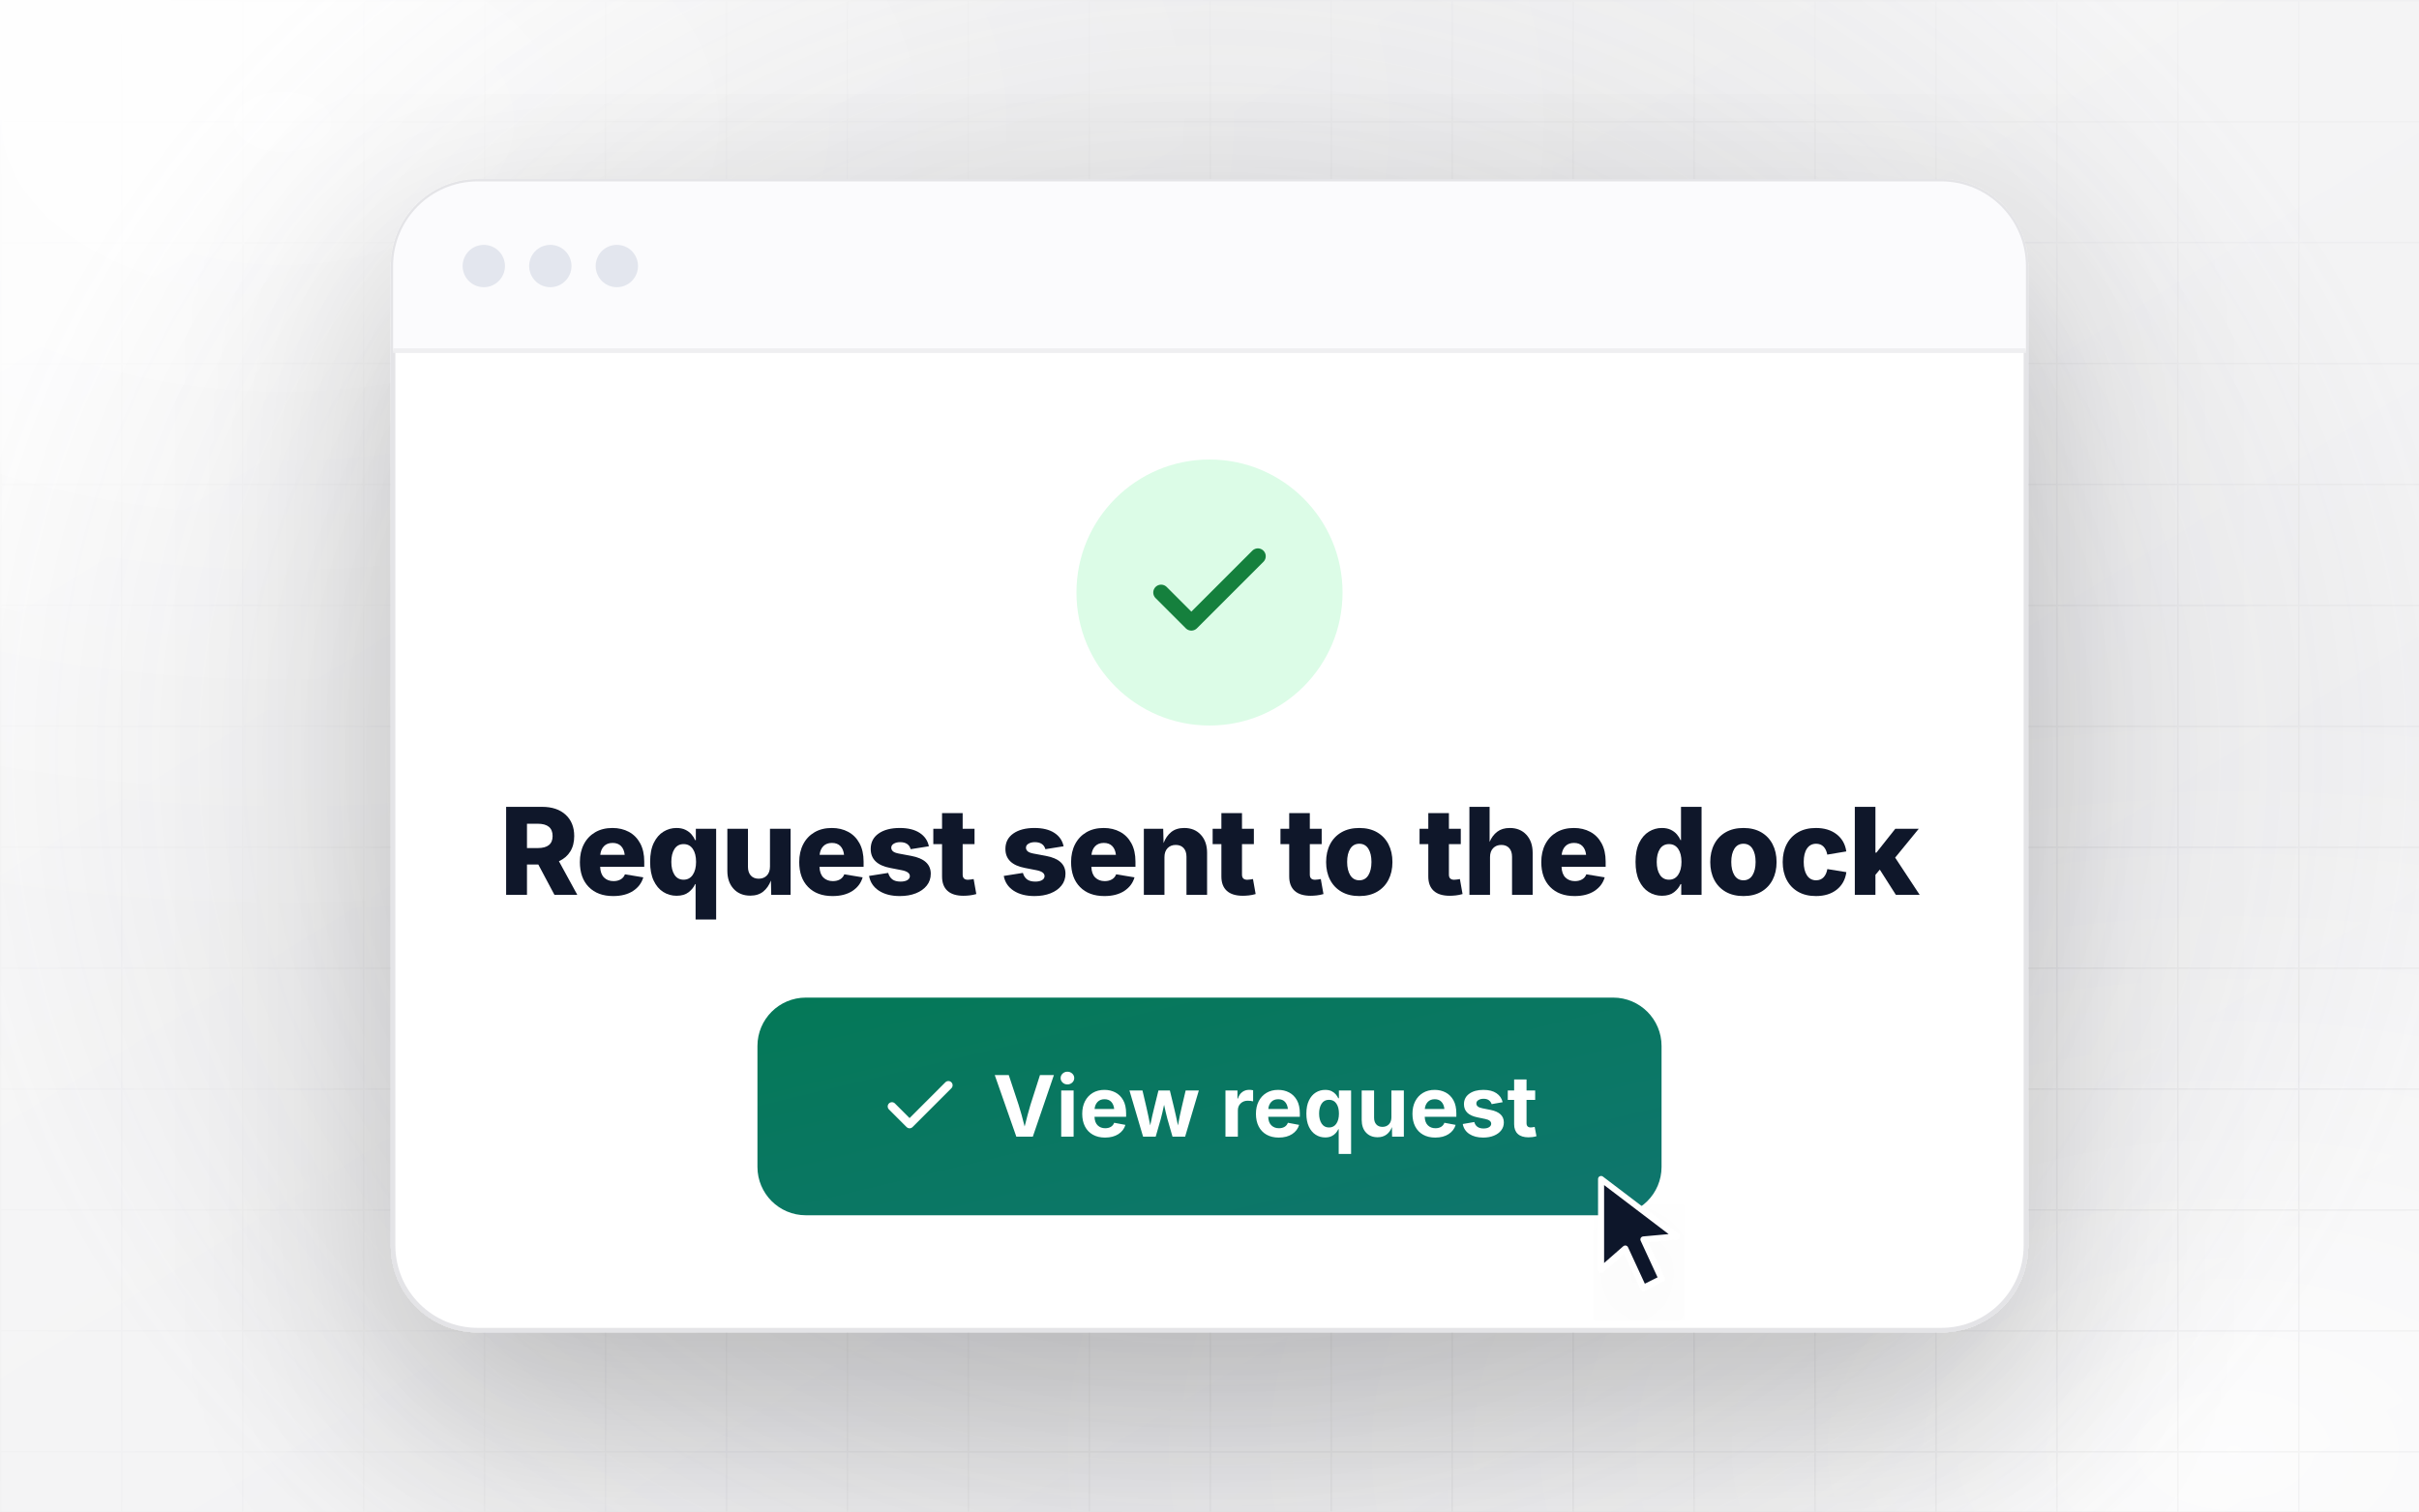
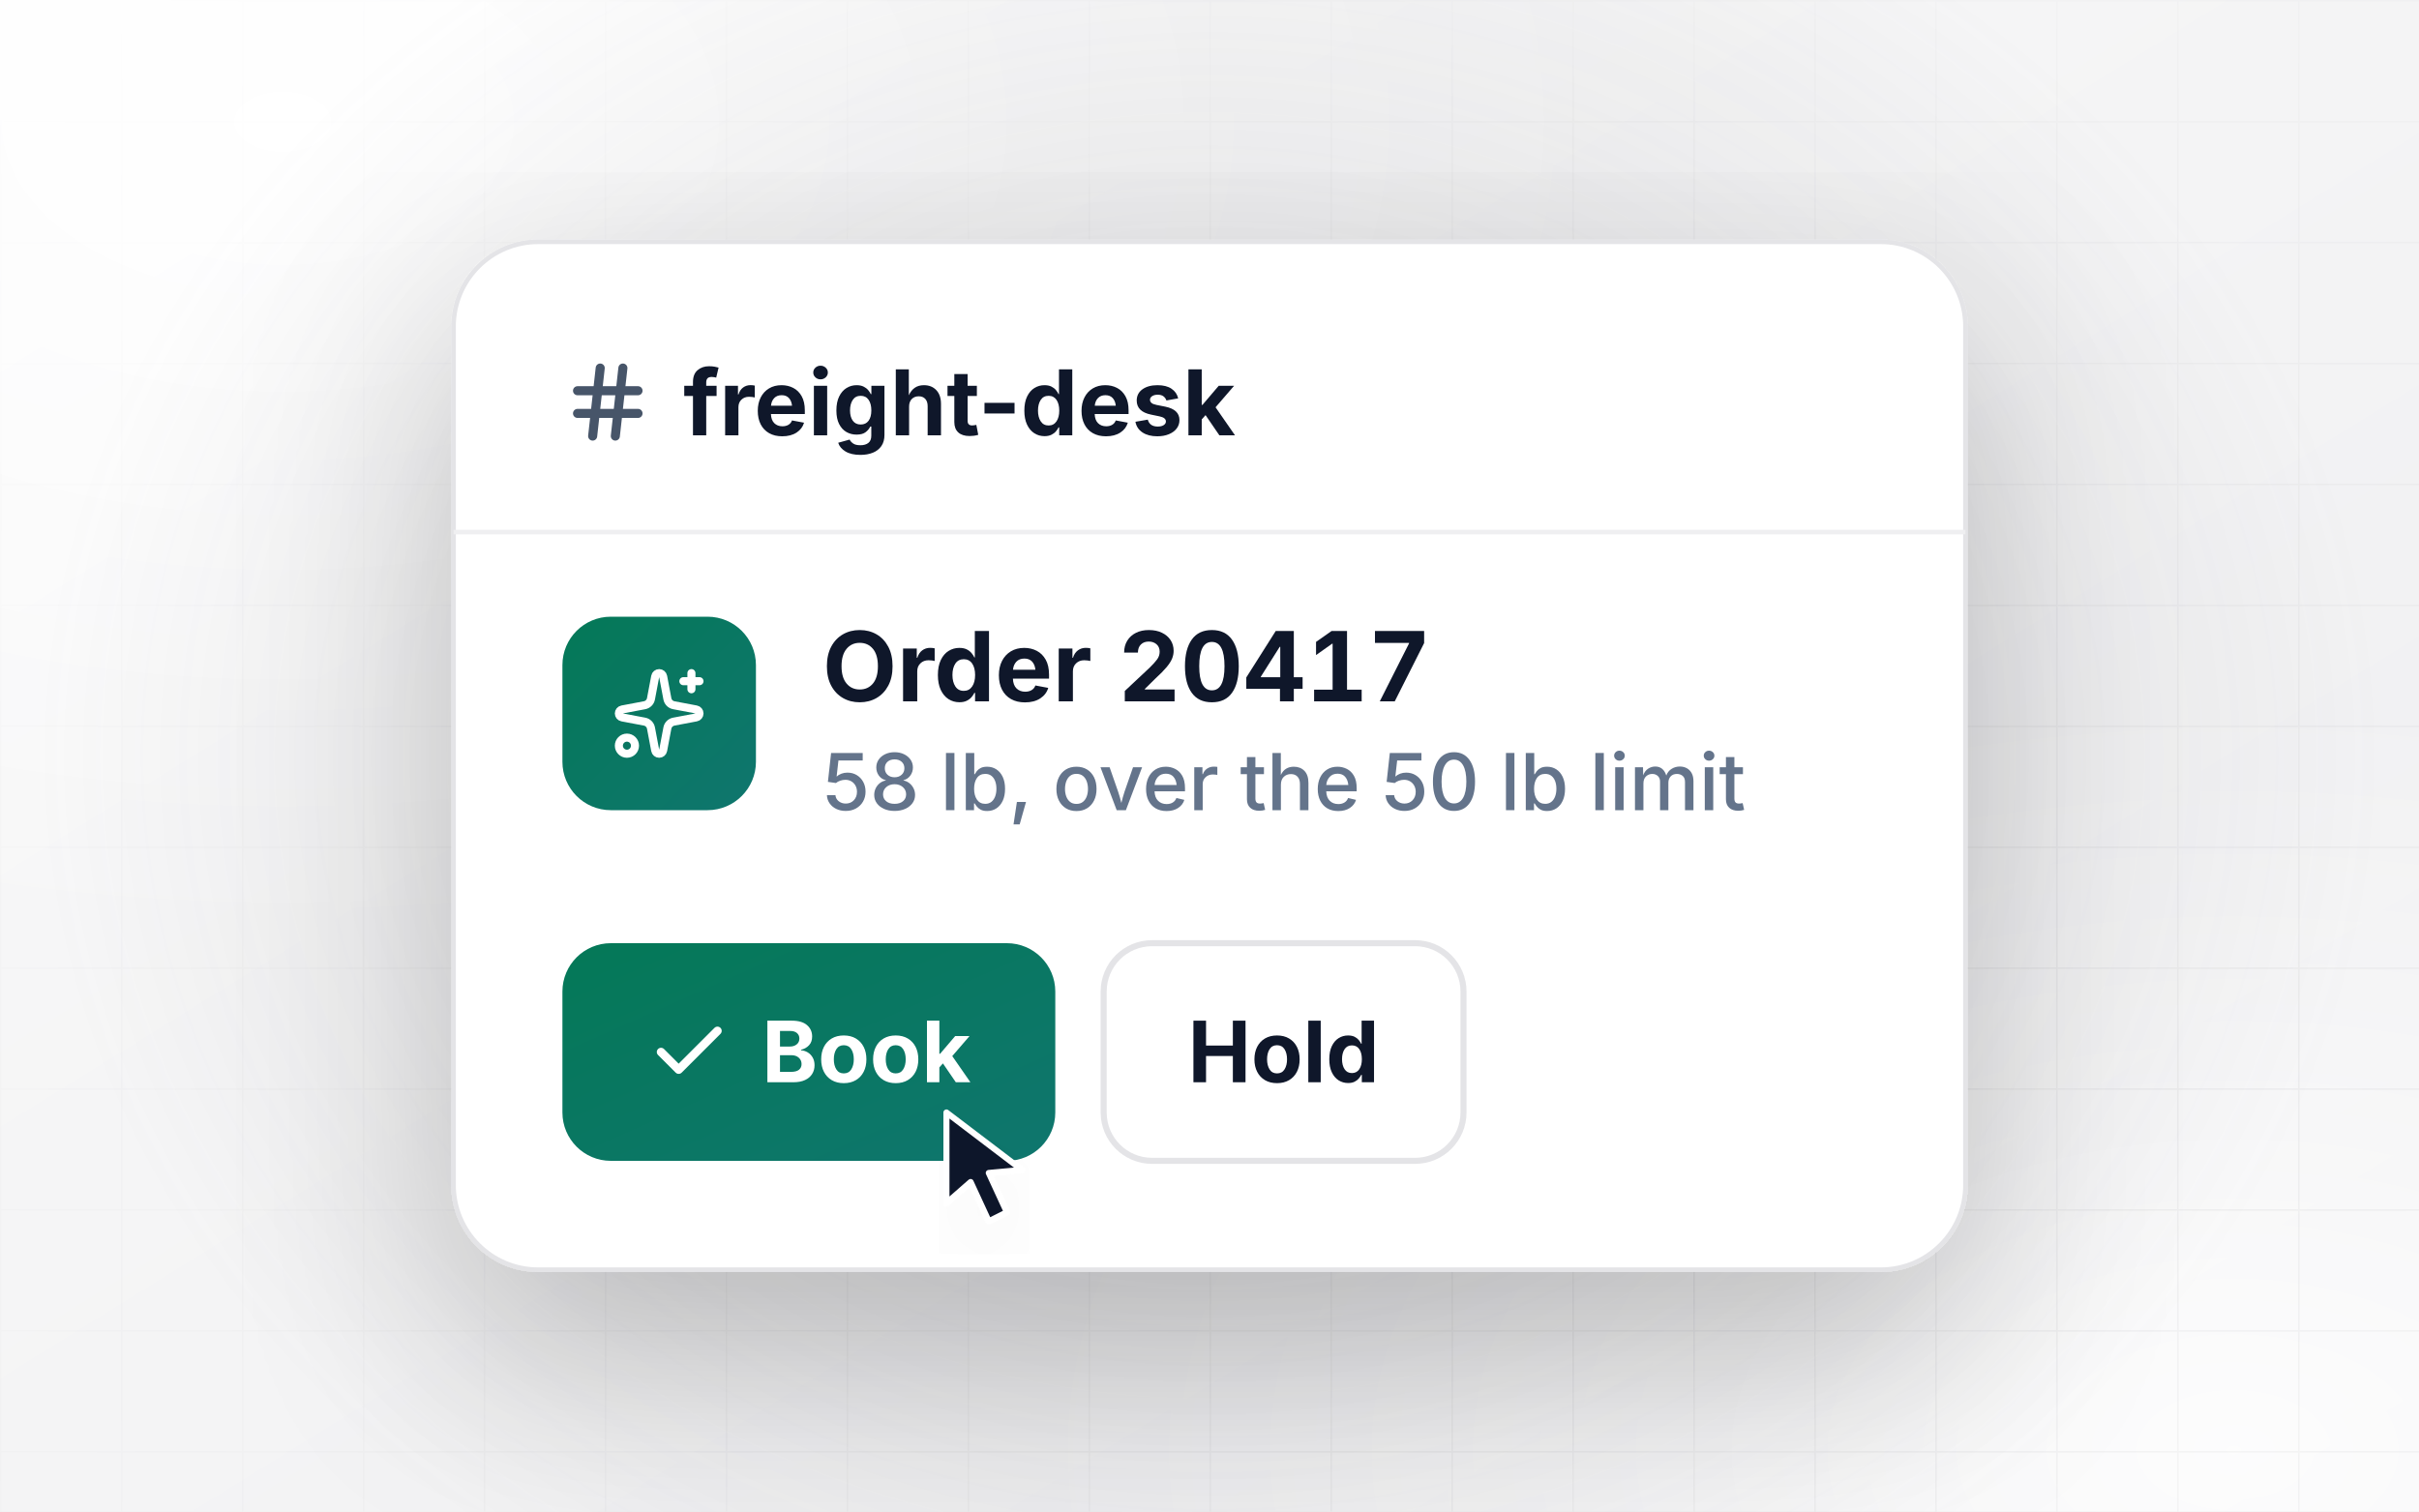
<svg xmlns="http://www.w3.org/2000/svg" xmlns:xlink="http://www.w3.org/1999/xlink" viewBox="0 0 800 500" width="800" height="500" role="img">
  <defs>
    <linearGradient id="bg" x1="0" y1="0" x2="1" y2="1">
      <stop offset="0" stop-color="#FAFAFA" />
      <stop offset="1" stop-color="#EEEEF0" />
    </linearGradient>
    <radialGradient id="glowA" cx="0.12" cy="0.08" r="0.55">
      <stop offset="0" stop-color="#FFFFFF" stop-opacity="0.95" />
      <stop offset="1" stop-color="#FFFFFF" stop-opacity="0" />
    </radialGradient>
    <radialGradient id="glowB" cx="0.92" cy="0.96" r="0.5">
      <stop offset="0" stop-color="#FFFFFF" stop-opacity="0.85" />
      <stop offset="1" stop-color="#FFFFFF" stop-opacity="0" />
    </radialGradient>
    <linearGradient id="gAcc" x1="0" y1="0" x2="1" y2="1">
      <stop offset="0" stop-color="#047857" />
      <stop offset="1" stop-color="#0F766E" />
    </linearGradient>
    <linearGradient id="gStroke" x1="0" y1="0" x2="1" y2="0">
      <stop offset="0" stop-color="#6EE7B7" />
      <stop offset="1" stop-color="#5EEAD4" />
    </linearGradient>
    <pattern id="grid" width="40" height="40" patternUnits="userSpaceOnUse">
      <path d="M40 0H0V40" fill="none" stroke="#52525B" stroke-opacity="0.07" stroke-width="1" />
    </pattern>
    <radialGradient id="fade" cx="0.5" cy="0.45" r="0.65">
      <stop offset="0" stop-color="#fff" stop-opacity="1" />
      <stop offset="1" stop-color="#fff" stop-opacity="0" />
    </radialGradient>
    <mask id="gridMask">
      <rect width="1200" height="800" fill="url(#fade)" />
    </mask>
    <filter id="e1" x="-10%" y="-10%" width="120%" height="140%">
      <feDropShadow dx="0" dy="1" stdDeviation="1.2" flood-color="#0F172A" flood-opacity="0.07" />
      <feDropShadow dx="0" dy="12" stdDeviation="18" flood-color="#18181B" flood-opacity="0.08" />
    </filter>
    <filter id="e2" x="-15%" y="-15%" width="130%" height="160%">
      <feDropShadow dx="0" dy="2" stdDeviation="3" flood-color="#0F172A" flood-opacity="0.10" />
      <feDropShadow dx="0" dy="28" stdDeviation="34" flood-color="#18181B" flood-opacity="0.20" />
    </filter>
    <radialGradient id="spot" cx="0.5" cy="0.5" r="0.5">
      <stop offset="0" stop-color="#71717A" stop-opacity="0.24" />
      <stop offset="1" stop-color="#71717A" stop-opacity="0" />
    </radialGradient>
-     <path id="g800_R" d="M116 0V1490H726Q978 1490 1123.5 1356.5Q1269 1223 1269 995Q1269 841 1201.5 733.0Q1134 625 1010 569L1321 0H934L661 513H469V0ZM469 792H652Q903 792 903 995Q903 1204 651 1204H469Z" />
-     <path id="g800_e" d="M636 -21Q373 -21 222.5 132.5Q72 286 72 555Q72 727 139.5 857.0Q207 987 331.0 1059.5Q455 1132 623 1132Q780 1132 901.5 1066.5Q1023 1001 1092.5 873.5Q1162 746 1162 562V474H415Q420 353 481.5 292.5Q543 232 642 232Q712 232 763.0 261.5Q814 291 835 347L1146 296Q1104 151 971.5 65.0Q839 -21 636 -21ZM417 677H831Q821 772 769.0 825.5Q717 879 626 879Q534 879 480.5 824.5Q427 770 417 677Z" />
-     <path id="g800_q" d="M1190 -418H842V181H834Q801 105 724.5 44.5Q648 -16 520 -16Q396 -16 294.0 48.5Q192 113 132.0 240.5Q72 368 72 558Q72 754 134.5 881.0Q197 1008 298.5 1070.0Q400 1132 517 1132Q606 1132 669.0 1101.5Q732 1071 772.5 1023.5Q813 976 834 926H846V1118H1190ZM639 256Q738 256 794.0 338.5Q850 421 850 558Q850 697 794.5 778.0Q739 859 639 859Q538 859 484.5 776.5Q431 694 431 558Q431 422 484.5 339.0Q538 256 639 256Z" />
-     <path id="g800_u" d="M503 -14Q327 -14 221.0 101.0Q115 216 115 406V1118H464V474Q464 380 512.5 326.5Q561 273 646 273Q732 273 784.5 327.5Q837 382 837 480V1118H1186V0H858L853 242Q808 125 723.0 55.5Q638 -14 503 -14Z" />
-     <path id="g800_s" d="M586 -21Q371 -21 232.5 69.5Q94 160 65 320L389 371Q410 298 460.0 261.0Q510 224 599 224Q672 224 714.0 249.5Q756 275 756 317Q756 390 619 417L424 455Q93 518 93 777Q93 944 226.5 1038.0Q360 1132 585 1132Q795 1132 922.0 1049.0Q1049 966 1078 822L770 773Q736 892 591 892Q528 892 484.5 866.5Q441 841 441 798Q441 764 468.0 738.5Q495 713 567 699L781 659Q1110 597 1110 357Q1110 242 1042.5 157.0Q975 72 857.0 25.5Q739 -21 586 -21Z" />
-     <path id="g800_t" d="M718 1118V859H517V342Q517 255 606 255Q624 255 656.5 259.5Q689 264 703 267L748 13Q689 -4 634.0 -10.0Q579 -16 530 -16Q352 -16 260.0 67.5Q168 151 168 311V859H20V1118H168V1384H517V1118Z" />
-     <path id="g800_n" d="M464 638V0H115V1118H443L449 877Q493 993 578.0 1062.5Q663 1132 799 1132Q974 1132 1080.0 1017.0Q1186 902 1186 712V0H837V644Q837 738 789.0 791.5Q741 845 655 845Q570 845 517.0 790.5Q464 736 464 638Z" />
-     <path id="g800_o" d="M634 -21Q459 -21 333.0 51.5Q207 124 139.5 253.5Q72 383 72 555Q72 727 139.5 857.0Q207 987 333.0 1059.5Q459 1132 634 1132Q809 1132 934.5 1059.5Q1060 987 1127.5 857.0Q1195 727 1195 555Q1195 383 1127.5 253.5Q1060 124 934.5 51.5Q809 -21 634 -21ZM634 246Q734 246 787.0 331.5Q840 417 840 557Q840 697 787.0 781.0Q734 865 634 865Q534 865 481.0 781.0Q428 697 428 557Q428 417 481.0 331.5Q534 246 634 246Z" />
-     <path id="g800_h" d="M464 638V0H115V1490H457V896Q502 1004 585.5 1068.0Q669 1132 799 1132Q974 1132 1080.0 1017.0Q1186 902 1186 712V0H837V644Q837 738 789.0 791.5Q741 845 655 845Q570 845 517.0 790.5Q464 736 464 638Z" />
-     <path id="g800_d" d="M520 -16Q396 -16 294.0 48.5Q192 113 132.0 240.5Q72 368 72 558Q72 754 134.5 881.0Q197 1008 298.5 1070.0Q400 1132 517 1132Q606 1132 669.0 1101.5Q732 1071 772.5 1023.5Q813 976 834 926H842V1490H1190V0H846V181H834Q801 105 724.5 44.5Q648 -16 520 -16ZM639 256Q738 256 794.0 338.5Q850 421 850 558Q850 697 794.5 778.0Q739 859 639 859Q538 859 484.5 776.5Q431 694 431 558Q431 422 484.5 339.0Q538 256 639 256Z" />
-     <path id="g800_c" d="M634 -21Q459 -21 333.0 51.5Q207 124 139.5 253.5Q72 383 72 555Q72 727 139.5 857.0Q207 987 333.0 1059.5Q459 1132 634 1132Q848 1132 985.5 1025.0Q1123 918 1149 735L827 681Q810 769 762.5 817.0Q715 865 638 865Q538 865 483.0 783.5Q428 702 428 557Q428 413 483.0 329.5Q538 246 638 246Q715 246 763.5 296.0Q812 346 828 436L1150 384Q1124 196 987.0 87.5Q850 -21 634 -21Z" />
-     <path id="g800_k" d="M115 0V1490H464V714H480L800 1118H1197L798 630L1213 0H810L538 427L464 339V0Z" />
-     <path id="g700_V" d="M571 0 49 1490H388L626 771Q662 659 698.0 528.0Q734 397 772 246Q810 398 844.5 528.0Q879 658 913 771L1143 1490H1480L970 0Z" />
+     <path id="g700_f" d="M750 1118V889H516V0H217V889H20V1118H217V1204Q217 1382 321.0 1471.0Q425 1560 580 1560Q651 1560 709.0 1549.0Q767 1538 795 1529L741 1303Q723 1308 696.5 1313.0Q670 1318 641 1318Q572 1318 544.0 1285.5Q516 1253 516 1194V1118Z" />
+     <path id="g700_r" d="M128 0V1118H418V923H430Q461 1026 533.5 1079.5Q606 1133 700 1133Q751 1133 797 1123V855Q777 861 738.5 865.5Q700 870 667 870Q563 870 495.5 805.0Q428 740 428 636V0Z" />
+     <path id="g700_e" d="M633 -22Q462 -22 338.0 48.0Q214 118 147.5 247.0Q81 376 81 553Q81 726 147.5 856.0Q214 986 334.5 1059.0Q455 1132 618 1132Q764 1132 883.0 1070.0Q1002 1008 1072.5 882.0Q1143 756 1143 565V481H378Q383 344 454.0 274.0Q525 204 638 204Q717 204 773.5 237.5Q830 271 854 336L1126 285Q1085 146 956.5 62.0Q828 -22 633 -22ZM380 669H854Q843 778 784.0 842.0Q725 906 621 906Q513 906 451.0 839.5Q389 773 380 669Z" />
    <path id="g700_i" d="M128 0V1118H428V0ZM278 1264Q210 1264 162.0 1309.0Q114 1354 114 1418Q114 1482 162.0 1527.0Q210 1572 278 1572Q346 1572 394.5 1527.0Q443 1482 443 1418Q443 1354 394.5 1309.0Q346 1264 278 1264Z" />
-     <path id="g700_e" d="M633 -22Q462 -22 338.0 48.0Q214 118 147.5 247.0Q81 376 81 553Q81 726 147.5 856.0Q214 986 334.5 1059.0Q455 1132 618 1132Q764 1132 883.0 1070.0Q1002 1008 1072.5 882.0Q1143 756 1143 565V481H378Q383 344 454.0 274.0Q525 204 638 204Q717 204 773.5 237.5Q830 271 854 336L1126 285Q1085 146 956.5 62.0Q828 -22 633 -22ZM380 669H854Q843 778 784.0 842.0Q725 906 621 906Q513 906 451.0 839.5Q389 773 380 669Z" />
-     <path id="g700_w" d="M361 0 31 1118H346L443 705Q463 612 487.0 505.0Q511 398 534 273Q557 395 582.5 502.5Q608 610 631 705L733 1118H1009L1109 705Q1130 610 1155.5 503.0Q1181 396 1205 272Q1226 396 1249.0 503.0Q1272 610 1294 705L1391 1118H1710L1378 0H1073L949 431Q928 503 908.5 593.0Q889 683 869 771Q850 683 830.0 592.5Q810 502 790 431L666 0Z" />
-     <path id="g700_r" d="M128 0V1118H418V923H430Q461 1026 533.5 1079.5Q606 1133 700 1133Q751 1133 797 1123V855Q777 861 738.5 865.5Q700 870 667 870Q563 870 495.5 805.0Q428 740 428 636V0Z" />
-     <path id="g700_q" d="M1163 -418H863V179H853Q832 134 793.0 88.5Q754 43 691.0 12.0Q628 -19 537 -19Q408 -19 305.0 47.5Q202 114 141.5 242.5Q81 371 81 557Q81 748 143.0 876.0Q205 1004 308.0 1068.0Q411 1132 535 1132Q630 1132 693.0 1100.0Q756 1068 794.5 1021.0Q833 974 853 930H868V1118H1163ZM629 222Q743 222 806.0 314.0Q869 406 869 558Q869 710 806.5 801.0Q744 892 629 892Q511 892 450.0 798.5Q389 705 389 558Q389 410 450.5 316.0Q512 222 629 222Z" />
-     <path id="g700_u" d="M513 -14Q339 -14 233.5 98.0Q128 210 128 407V1118H428V459Q428 355 482.0 296.0Q536 237 630 237Q726 237 786.5 298.5Q847 360 847 471V1118H1148V0H864L860 232Q813 113 726.5 49.5Q640 -14 513 -14Z" />
+     <path id="g700_g" d="M625 -442Q415 -442 287.0 -365.0Q159 -288 122 -168L380 -96Q401 -143 457.5 -183.5Q514 -224 623 -224Q737 -224 803.0 -171.5Q869 -119 869 -8V198H846Q815 130 743.5 73.0Q672 16 536 16Q410 16 307.0 75.0Q204 134 142.5 255.0Q81 376 81 561Q81 750 143.5 877.0Q206 1004 309.5 1068.0Q413 1132 537 1132Q631 1132 695.0 1100.0Q759 1068 798.5 1021.0Q838 974 858 930H871V1118H1166V9Q1166 -142 1096.5 -242.5Q1027 -343 904.5 -392.5Q782 -442 625 -442ZM630 244Q745 244 807.5 328.5Q870 413 870 563Q870 712 808.0 802.0Q746 892 630 892Q512 892 450.5 799.5Q389 707 389 563Q389 416 451.0 330.0Q513 244 630 244Z" />
+     <path id="g700_h" d="M428 647V0H128V1490H422V904Q471 1013 555.0 1072.5Q639 1132 763 1132Q937 1132 1042.5 1020.0Q1148 908 1148 711V0H847V659Q847 763 793.5 822.0Q740 881 645 881Q549 881 488.5 819.5Q428 758 428 647Z" />
+     <path id="g700_t" d="M683 1118V889H474V327Q474 223 576 223Q593 223 623.5 227.5Q654 232 671 236L714 11Q664 -4 614.5 -10.0Q565 -16 520 -16Q352 -16 263.0 65.5Q174 147 174 301V889H20V1118H174V1384H474V1118Z" />
+     <path id="g700_hyphen" d="M818 733V493H140V733Z" />
+     <path id="g700_d" d="M537 -19Q408 -19 305.0 47.5Q202 114 141.5 242.5Q81 371 81 557Q81 748 143.0 876.0Q205 1004 308.0 1068.0Q411 1132 535 1132Q630 1132 693.0 1100.0Q756 1068 794.5 1021.0Q833 974 853 930H863V1490H1163V0H868V179H853Q832 134 793.0 88.5Q754 43 691.0 12.0Q628 -19 537 -19ZM629 222Q743 222 806.0 314.0Q869 406 869 558Q869 710 806.5 801.0Q744 892 629 892Q511 892 450.0 798.5Q389 705 389 558Q389 410 450.5 316.0Q512 222 629 222Z" />
    <path id="g700_s" d="M572 -22Q370 -22 238.5 64.0Q107 150 78 306L357 354Q400 198 581 198Q667 198 716.5 230.5Q766 263 766 313Q766 398 622 428L429 468Q107 534 107 785Q107 946 236.0 1039.0Q365 1132 577 1132Q776 1132 894.0 1051.0Q1012 970 1043 834L777 787Q759 844 711.0 880.5Q663 917 581 917Q507 917 457.0 885.5Q407 854 407 804Q407 762 439.5 732.5Q472 703 551 687L752 647Q1072 582 1072 345Q1072 235 1008.0 152.5Q944 70 831.0 24.0Q718 -22 572 -22Z" />
-     <path id="g700_t" d="M683 1118V889H474V327Q474 223 576 223Q593 223 623.5 227.5Q654 232 671 236L714 11Q664 -4 614.5 -10.0Q565 -16 520 -16Q352 -16 263.0 65.5Q174 147 174 301V889H20V1118H174V1384H474V1118Z" />
+     <path id="g700_k" d="M128 0V1490H428V688H445L811 1118H1158L740 633L1179 0H826L514 456L428 359V0Z" />
+     <path id="g700_O" d="M789 -20Q592 -20 434.5 70.0Q277 160 185.5 331.0Q94 502 94 744Q94 987 185.5 1158.5Q277 1330 434.5 1420.0Q592 1510 789 1510Q987 1510 1144.0 1420.0Q1301 1330 1392.5 1158.5Q1484 987 1484 744Q1484 501 1392.5 330.5Q1301 160 1144.0 70.0Q987 -20 789 -20ZM789 251Q963 251 1068.5 377.5Q1174 504 1174 744Q1174 985 1068.5 1112.0Q963 1239 789 1239Q616 1239 510.0 1111.5Q404 984 404 744Q404 505 510.0 378.0Q616 251 789 251Z" />
+     <path id="g700_two_tf" d="M142 0V220L670 715Q771 814 825.5 887.5Q880 961 880 1051Q880 1151 814.5 1208.5Q749 1266 649 1266Q545 1266 482.5 1204.0Q420 1142 420 1033H128Q128 1178 194.5 1285.5Q261 1393 379.0 1451.5Q497 1510 651 1510Q809 1510 927.0 1453.5Q1045 1397 1110.5 1298.0Q1176 1199 1176 1070Q1176 987 1143.5 906.0Q1111 825 1027.5 724.5Q944 624 791 484L566 262V251H1196V0Z" />
+     <path id="g700_zero_tf" d="M662 -20Q379 -20 235.5 181.0Q92 382 92 744Q92 1106 236.0 1308.0Q380 1510 662 1510Q943 1510 1087.0 1307.5Q1231 1105 1231 744Q1231 382 1088.0 181.0Q945 -20 662 -20ZM662 233Q929 233 929 744Q929 1258 662 1258Q394 1258 394 744Q394 233 662 233Z" />
+     <path id="g700_four_tf" d="M66 265V506L689 1490H1072V511H1258V265H1072V0H779V265ZM785 511V1154H773L374 523V511Z" />
+     <path id="g700_one_tf" d="M177 0V247H569V1221H559L218 980V1259L547 1490H874V247H1184V0Z" />
+     <path id="g700_seven_tf" d="M243 0 863 1228V1238H141V1490H1182V1234L560 0Z" />
+     <path id="g500_five" d="M607 -20Q468 -20 359.0 33.0Q250 86 185.5 179.0Q121 272 116 390H338Q346 294 423.0 233.0Q500 172 607 172Q734 172 816.5 258.0Q899 344 899 478Q899 568 860.0 639.0Q821 710 753.0 750.5Q685 791 597 791Q529 791 461.0 767.5Q393 744 352 707L142 737L225 1490H1048V1295H416L369 879H377Q421 923 493.5 950.5Q566 978 650 978Q786 978 892.5 914.0Q999 850 1060.5 738.0Q1122 626 1122 482Q1122 337 1056.0 223.5Q990 110 873.5 45.0Q757 -20 607 -20Z" />
+     <path id="g500_eight" d="M644 -20Q487 -20 367.5 34.0Q248 88 180.5 182.0Q113 276 113 397Q113 491 152.0 571.0Q191 651 259.5 704.5Q328 758 414 773V781Q301 808 234.0 900.5Q167 993 167 1113Q167 1227 228.5 1316.5Q290 1406 398.0 1458.0Q506 1510 644 1510Q781 1510 888.5 1458.0Q996 1406 1058.5 1316.5Q1121 1227 1121 1113Q1121 993 1053.0 900.5Q985 808 876 781V773Q959 758 1027.5 704.5Q1096 651 1136.5 571.0Q1177 491 1177 397Q1177 276 1108.5 182.0Q1040 88 920.0 34.0Q800 -20 644 -20ZM644 165Q781 165 862.5 233.0Q944 301 944 412Q944 527 858.5 601.5Q773 676 644 676Q513 676 428.0 602.0Q343 528 343 412Q343 301 424.0 233.0Q505 165 644 165ZM644 857Q754 857 826.5 922.0Q899 987 899 1092Q899 1197 828.0 1260.0Q757 1323 644 1323Q529 1323 459.0 1260.0Q389 1197 389 1092Q389 987 460.0 922.0Q531 857 644 857Z" />
+     <path id="g500_l" d="M368 1490V0H148V1490Z" />
+     <path id="g500_b" d="M703 -22Q601 -22 537.0 12.5Q473 47 436.5 93.0Q400 139 380 175H362V0H148V1490H368V936H380Q399 970 434.5 1016.5Q470 1063 534.0 1097.5Q598 1132 703 1132Q837 1132 942.5 1064.0Q1048 996 1109.0 867.0Q1170 738 1170 556Q1170 376 1110.0 246.0Q1050 116 944.5 47.0Q839 -22 703 -22ZM654 165Q750 165 814.5 217.0Q879 269 912.0 358.0Q945 447 945 558Q945 668 912.5 755.5Q880 843 815.5 894.0Q751 945 654 945Q512 945 438.0 838.5Q364 732 364 558Q364 383 439.0 274.0Q514 165 654 165Z" />
+     <path id="g500_comma" d="M125 -371 213 214H450L285 -371Z" />
+     <path id="g500_o" d="M618 -23Q461 -23 343.5 49.0Q226 121 161.0 250.5Q96 380 96 553Q96 727 161.0 857.5Q226 988 343.5 1060.0Q461 1132 618 1132Q776 1132 893.5 1060.0Q1011 988 1076.0 857.5Q1141 727 1141 553Q1141 380 1076.0 250.5Q1011 121 893.5 49.0Q776 -23 618 -23ZM618 163Q720 163 786.5 216.5Q853 270 885.5 358.5Q918 447 918 553Q918 660 885.5 749.5Q853 839 786.5 892.5Q720 946 618 946Q517 946 451.0 892.5Q385 839 352.5 749.5Q320 660 320 553Q320 447 352.5 358.5Q385 270 451.0 216.5Q517 163 618 163Z" />
+     <path id="g500_v" d="M468 0 46 1118H284L505 483Q531 409 551.0 335.5Q571 262 590 188Q608 261 628.0 335.0Q648 409 673 483L894 1118H1130L708 0Z" />
+     <path id="g500_e" d="M630 -23Q465 -23 345.0 48.0Q225 119 160.5 248.0Q96 377 96 551Q96 723 159.5 854.0Q223 985 339.0 1058.5Q455 1132 611 1132Q738 1132 852.5 1075.5Q967 1019 1038.5 895.5Q1110 772 1110 570V492H317Q323 330 409.0 244.5Q495 159 632 159Q724 159 790.5 199.0Q857 239 886 317L1093 268Q1053 137 931.0 57.0Q809 -23 630 -23ZM318 656H892Q880 788 809.5 869.0Q739 950 612 950Q480 950 403.5 863.5Q327 777 318 656Z" />
+     <path id="g500_r" d="M148 0V1118H361V938H373Q403 1029 480.5 1081.5Q558 1134 656 1134Q677 1134 704.5 1132.0Q732 1130 749 1128V918Q737 921 703.0 925.5Q669 930 634 930Q519 930 443.5 859.5Q368 789 368 679V0Z" />
+     <path id="g500_t" d="M626 1118V939H403V302Q403 235 431.5 203.5Q460 172 525 172Q543 172 570.5 176.0Q598 180 618 184L657 8Q622 -4 581.5 -9.5Q541 -15 503 -15Q351 -15 267.0 63.5Q183 142 183 284V939H20V1118H183V1384H403V1118Z" />
+     <path id="g500_h" d="M368 662V0H148V1490H366V917Q419 1028 504.0 1080.0Q589 1132 704 1132Q875 1132 980.0 1024.5Q1085 917 1085 710V0H864V683Q864 804 801.0 872.0Q738 940 628 940Q516 940 442.0 867.5Q368 795 368 662Z" />
+     <path id="g500_zero" d="M661 -20Q401 -20 257.0 180.0Q113 380 113 744Q113 1106 257.5 1308.0Q402 1510 661 1510Q920 1510 1064.5 1308.0Q1209 1106 1209 744Q1209 381 1065.5 180.5Q922 -20 661 -20ZM661 175Q816 175 899.5 324.0Q983 473 983 744Q983 1016 899.5 1166.0Q816 1316 661 1316Q506 1316 422.0 1165.5Q338 1015 338 744Q338 473 422.0 324.0Q506 175 661 175Z" />
+     <path id="g500_i" d="M148 0V1118H368V0ZM259 1289Q202 1289 161.5 1327.0Q121 1365 121 1419Q121 1474 161.5 1512.0Q202 1550 259 1550Q316 1550 357.0 1512.0Q398 1474 398 1419Q398 1365 357.0 1327.0Q316 1289 259 1289Z" />
+     <path id="g500_m" d="M148 0V1118H357L362 909Q405 1025 491.0 1081.0Q577 1137 677 1137Q786 1137 858.0 1075.0Q930 1013 963 902Q1005 1015 1101.5 1076.0Q1198 1137 1317 1137Q1416 1137 1496.0 1094.0Q1576 1051 1623.5 966.0Q1671 881 1671 754V0H1451V732Q1451 844 1388.5 894.0Q1326 944 1241 944Q1137 944 1077.5 880.0Q1018 816 1018 716V0H801V746Q801 836 743.5 890.0Q686 944 597 944Q505 944 436.5 880.5Q368 817 368 695V0Z" />
+     <path id="g700_B" d="M135 0V1490H726Q971 1490 1094.5 1382.0Q1218 1274 1218 1107Q1218 975 1141.5 894.0Q1065 813 950 787V772Q1034 768 1108.5 724.0Q1183 680 1229.5 600.5Q1276 521 1276 411Q1276 293 1218.0 200.0Q1160 107 1046.0 53.5Q932 0 764 0ZM440 251H704Q839 251 900.5 303.0Q962 355 962 440Q962 533 894.5 594.0Q827 655 712 655H440ZM440 864H681Q779 864 844.0 916.0Q909 968 909 1058Q909 1139 851.5 1190.0Q794 1241 687 1241H440Z" />
+     <path id="g700_o" d="M628 -22Q460 -22 337.0 50.5Q214 123 147.5 252.5Q81 382 81 554Q81 727 147.5 857.0Q214 987 337.0 1059.5Q460 1132 628 1132Q796 1132 919.0 1059.5Q1042 987 1108.5 857.0Q1175 727 1175 554Q1175 382 1108.5 252.5Q1042 123 919.0 50.5Q796 -22 628 -22ZM628 214Q748 214 809.0 311.0Q870 408 870 555Q870 703 809.0 799.5Q748 896 628 896Q508 896 447.5 799.5Q387 703 387 555Q387 408 447.5 311.0Q508 214 628 214Z" />
+     <path id="g700_H" d="M135 0V1490H440V888H1089V1490H1395V0H1089V635H440V0Z" />
+     <path id="g700_l" d="M428 1490V0H128V1490Z" />
  </defs>
  <style>
.pulse{transform-box:fill-box;transform-origin:center;animation:pulse 2.4s cubic-bezier(.2,.7,.3,1) infinite}
@keyframes pulse{0%{transform:scale(1);opacity:.30}75%{transform:scale(2.1);opacity:0}100%{transform:scale(2.1);opacity:0}}
.caret{animation:blink 1.1s steps(1) infinite}
@keyframes blink{0%,55%{opacity:1}56%,100%{opacity:0}}
.press{transform-box:fill-box;transform-origin:0 0;animation:press 3.2s ease-in-out infinite}
@keyframes press{0%,58%,100%{transform:translate(0,0) scale(1)}66%{transform:translate(1.5px,2px) scale(.9)}74%{transform:translate(0,0) scale(1)}}
.ripple{transform-box:fill-box;transform-origin:center;opacity:0;animation:ripple 3.2s ease-out infinite}
@keyframes ripple{0%,62%{opacity:0;transform:scale(.4)}68%{opacity:.5}100%{opacity:0;transform:scale(2.4)}}
.sweep{animation:sweep 4.8s cubic-bezier(.45,0,.2,1) infinite}
@keyframes sweep{0%{transform:translateY(-470px);opacity:0}8%{opacity:1}72%{transform:translateY(0);opacity:1}100%{transform:translateY(0);opacity:1}}
.ring{transform-box:fill-box;transform-origin:50% 12%;animation:ring 4s ease-in-out infinite}
@keyframes ring{0%,70%,100%{transform:rotate(0)}74%{transform:rotate(14deg)}78%{transform:rotate(-12deg)}82%{transform:rotate(8deg)}86%{transform:rotate(-4deg)}90%{transform:rotate(0)}}
.glow{animation:glow 2.6s ease-in-out infinite}
@keyframes glow{0%,100%{opacity:1}50%{opacity:.45}}
.float{animation:float 6s ease-in-out infinite}
@keyframes float{0%,100%{transform:translateY(0)}50%{transform:translateY(-6px)}}
@media (prefers-reduced-motion: reduce){*{animation:none!important}}
</style>
  <rect width="800" height="500" fill="url(#bg)" />
  <rect width="800" height="500" fill="url(#glowA)" />
  <rect width="800" height="500" fill="url(#glowB)" />
  <rect width="800" height="500" fill="url(#grid)" mask="url(#gridMask)" />
-   <ellipse cx="400.0" cy="250.0" rx="421.2" ry="361.0" fill="url(#spot)" />
-   <rect x="130" y="60" width="540" height="380" rx="28" fill="#fff" stroke="#E4E4E7" stroke-width="1.5" filter="url(#e2)" />
-   <path d="M130 116 V88 a28 28 0 0 1 28 -28 H642 a28 28 0 0 1 28 28 V116 Z" fill="#FBFBFD" />
-   <line x1="130" y1="116" x2="670" y2="116" stroke="#EFEFF1" stroke-width="1.5" />
-   <circle cx="160" cy="88" r="7" fill="#E3E6EE" />
-   <circle cx="182" cy="88" r="7" fill="#E3E6EE" />
-   <circle cx="204" cy="88" r="7" fill="#E3E6EE" />
-   <circle cx="400.0" cy="196" r="44" fill="#DCFCE7" />
-   <g transform="translate(376.0 172) scale(2)" fill="none" stroke="#15803D" stroke-width="2.6" stroke-linecap="round" stroke-linejoin="round">
+   <ellipse cx="400.0" cy="250.0" rx="390.0" ry="323.0" fill="url(#spot)" />
+   <rect x="150" y="80" width="500" height="340" rx="28" fill="#fff" stroke="#E4E4E7" stroke-width="1.5" filter="url(#e2)" />
+   <g transform="translate(186 118) scale(1.25)" fill="none" stroke="#475569" stroke-width="2.4" stroke-linecap="round" stroke-linejoin="round">
+     <line x1="4" x2="20" y1="9" y2="9" />
+     <line x1="4" x2="20" y1="15" y2="15" />
+     <line x1="10" x2="8" y1="3" y2="21" />
+     <line x1="16" x2="14" y1="3" y2="21" />
+   </g>
+   <g>
+     <use href="#g700_f" xlink:href="#g700_f" transform="translate(226.00 144.00) scale(0.01465 -0.01465)" fill="#0F172A" />
+     <use href="#g700_r" xlink:href="#g700_r" transform="translate(237.94 144.00) scale(0.01465 -0.01465)" fill="#0F172A" />
+     <use href="#g700_e" xlink:href="#g700_e" transform="translate(249.42 144.00) scale(0.01465 -0.01465)" fill="#0F172A" />
+     <use href="#g700_i" xlink:href="#g700_i" transform="translate(267.29 144.00) scale(0.01465 -0.01465)" fill="#0F172A" />
+     <use href="#g700_g" xlink:href="#g700_g" transform="translate(275.42 144.00) scale(0.01465 -0.01465)" fill="#0F172A" />
+     <use href="#g700_h" xlink:href="#g700_h" transform="translate(294.38 144.00) scale(0.01465 -0.01465)" fill="#0F172A" />
+     <use href="#g700_t" xlink:href="#g700_t" transform="translate(313.06 144.00) scale(0.01465 -0.01465)" fill="#0F172A" />
+     <use href="#g700_hyphen" xlink:href="#g700_hyphen" transform="translate(323.54 144.00) scale(0.01465 -0.01465)" fill="#0F172A" />
+     <use href="#g700_d" xlink:href="#g700_d" transform="translate(337.58 144.00) scale(0.01465 -0.01465)" fill="#0F172A" />
+     <use href="#g700_e" xlink:href="#g700_e" transform="translate(356.49 144.00) scale(0.01465 -0.01465)" fill="#0F172A" />
+     <use href="#g700_s" xlink:href="#g700_s" transform="translate(374.36 144.00) scale(0.01465 -0.01465)" fill="#0F172A" />
+     <use href="#g700_k" xlink:href="#g700_k" transform="translate(391.16 144.00) scale(0.01465 -0.01465)" fill="#0F172A" />
+   </g>
+   <line x1="150" y1="176" x2="650" y2="176" stroke="#EFEFF1" stroke-width="1.5" />
+   <rect x="186" y="204" width="64" height="64" rx="16" fill="url(#gAcc)" />
+   <g transform="translate(202 220) scale(1.3333)" fill="none" stroke="#fff" stroke-width="2" stroke-linecap="round" stroke-linejoin="round">
+     <path d="M11.017 2.814a1 1 0 0 1 1.966 0l1.051 5.558a2 2 0 0 0 1.594 1.594l5.558 1.051a1 1 0 0 1 0 1.966l-5.558 1.051a2 2 0 0 0-1.594 1.594l-1.051 5.558a1 1 0 0 1-1.966 0l-1.051-5.558a2 2 0 0 0-1.594-1.594l-5.558-1.051a1 1 0 0 1 0-1.966l5.558-1.051a2 2 0 0 0 1.594-1.594z" />
+     <path d="M20 2v4" />
+     <path d="M22 4h-4" />
+     <circle cx="4" cy="20" r="2" />
+   </g>
+   <g>
+     <use href="#g700_O" xlink:href="#g700_O" transform="translate(272.00 232.00) scale(0.01562 -0.01562)" fill="#0F172A" />
+     <use href="#g700_r" xlink:href="#g700_r" transform="translate(296.66 232.00) scale(0.01562 -0.01562)" fill="#0F172A" />
+     <use href="#g700_d" xlink:href="#g700_d" transform="translate(308.91 232.00) scale(0.01562 -0.01562)" fill="#0F172A" />
+     <use href="#g700_e" xlink:href="#g700_e" transform="translate(329.08 232.00) scale(0.01562 -0.01562)" fill="#0F172A" />
+     <use href="#g700_r" xlink:href="#g700_r" transform="translate(348.14 232.00) scale(0.01562 -0.01562)" fill="#0F172A" />
+     <use href="#g700_two_tf" xlink:href="#g700_two_tf" transform="translate(369.77 232.00) scale(0.01562 -0.01562)" fill="#0F172A" />
+     <use href="#g700_zero_tf" xlink:href="#g700_zero_tf" transform="translate(390.45 232.00) scale(0.01562 -0.01562)" fill="#0F172A" />
+     <use href="#g700_four_tf" xlink:href="#g700_four_tf" transform="translate(411.14 232.00) scale(0.01562 -0.01562)" fill="#0F172A" />
+     <use href="#g700_one_tf" xlink:href="#g700_one_tf" transform="translate(431.83 232.00) scale(0.01562 -0.01562)" fill="#0F172A" />
+     <use href="#g700_seven_tf" xlink:href="#g700_seven_tf" transform="translate(452.52 232.00) scale(0.01562 -0.01562)" fill="#0F172A" />
+   </g>
+   <g>
+     <use href="#g500_five" xlink:href="#g500_five" transform="translate(272.00 268.00) scale(0.0127 -0.0127)" fill="#64748B" />
+     <use href="#g500_eight" xlink:href="#g500_eight" transform="translate(287.68 268.00) scale(0.0127 -0.0127)" fill="#64748B" />
+     <use href="#g500_l" xlink:href="#g500_l" transform="translate(310.97 268.00) scale(0.0127 -0.0127)" fill="#64748B" />
+     <use href="#g500_b" xlink:href="#g500_b" transform="translate(317.53 268.00) scale(0.0127 -0.0127)" fill="#64748B" />
+     <use href="#g500_comma" xlink:href="#g500_comma" transform="translate(333.60 268.00) scale(0.0127 -0.0127)" fill="#64748B" />
+     <use href="#g500_o" xlink:href="#g500_o" transform="translate(348.15 268.00) scale(0.0127 -0.0127)" fill="#64748B" />
+     <use href="#g500_v" xlink:href="#g500_v" transform="translate(363.36 268.00) scale(0.0127 -0.0127)" fill="#64748B" />
+     <use href="#g500_e" xlink:href="#g500_e" transform="translate(377.80 268.00) scale(0.0127 -0.0127)" fill="#64748B" />
+     <use href="#g500_r" xlink:href="#g500_r" transform="translate(393.08 268.00) scale(0.0127 -0.0127)" fill="#64748B" />
+     <use href="#g500_t" xlink:href="#g500_t" transform="translate(410.06 268.00) scale(0.0127 -0.0127)" fill="#64748B" />
+     <use href="#g500_h" xlink:href="#g500_h" transform="translate(418.94 268.00) scale(0.0127 -0.0127)" fill="#64748B" />
+     <use href="#g500_e" xlink:href="#g500_e" transform="translate(434.58 268.00) scale(0.0127 -0.0127)" fill="#64748B" />
+     <use href="#g500_five" xlink:href="#g500_five" transform="translate(456.78 268.00) scale(0.0127 -0.0127)" fill="#64748B" />
+     <use href="#g500_zero" xlink:href="#g500_zero" transform="translate(472.46 268.00) scale(0.0127 -0.0127)" fill="#64748B" />
+     <use href="#g500_l" xlink:href="#g500_l" transform="translate(496.17 268.00) scale(0.0127 -0.0127)" fill="#64748B" />
+     <use href="#g500_b" xlink:href="#g500_b" transform="translate(502.72 268.00) scale(0.0127 -0.0127)" fill="#64748B" />
+     <use href="#g500_l" xlink:href="#g500_l" transform="translate(525.73 268.00) scale(0.0127 -0.0127)" fill="#64748B" />
+     <use href="#g500_i" xlink:href="#g500_i" transform="translate(532.28 268.00) scale(0.0127 -0.0127)" fill="#64748B" />
+     <use href="#g500_m" xlink:href="#g500_m" transform="translate(538.83 268.00) scale(0.0127 -0.0127)" fill="#64748B" />
+     <use href="#g500_i" xlink:href="#g500_i" transform="translate(561.92 268.00) scale(0.0127 -0.0127)" fill="#64748B" />
+     <use href="#g500_t" xlink:href="#g500_t" transform="translate(568.47 268.00) scale(0.0127 -0.0127)" fill="#64748B" />
+   </g>
+   <rect x="186" y="312" width="163" height="72" rx="16" fill="url(#gAcc)" />
+   <g transform="translate(213.9443 334.0) scale(1.1667)" fill="none" stroke="#fff" stroke-width="2.4" stroke-linecap="round" stroke-linejoin="round">
    <path d="M20 6 9 17l-5-5" />
  </g>
  <g>
-     <use href="#g800_R" xlink:href="#g800_R" transform="translate(165.12 296.00) scale(0.01953 -0.01953)" fill="#0F172A" />
-     <use href="#g800_e" xlink:href="#g800_e" transform="translate(190.37 296.00) scale(0.01953 -0.01953)" fill="#0F172A" />
-     <use href="#g800_q" xlink:href="#g800_q" transform="translate(213.60 296.00) scale(0.01953 -0.01953)" fill="#0F172A" />
-     <use href="#g800_u" xlink:href="#g800_u" transform="translate(238.30 296.00) scale(0.01953 -0.01953)" fill="#0F172A" />
-     <use href="#g800_e" xlink:href="#g800_e" transform="translate(262.91 296.00) scale(0.01953 -0.01953)" fill="#0F172A" />
-     <use href="#g800_s" xlink:href="#g800_s" transform="translate(286.14 296.00) scale(0.01953 -0.01953)" fill="#0F172A" />
-     <use href="#g800_t" xlink:href="#g800_t" transform="translate(308.27 296.00) scale(0.01953 -0.01953)" fill="#0F172A" />
-     <use href="#g800_s" xlink:href="#g800_s" transform="translate(330.69 296.00) scale(0.01953 -0.01953)" fill="#0F172A" />
-     <use href="#g800_e" xlink:href="#g800_e" transform="translate(352.82 296.00) scale(0.01953 -0.01953)" fill="#0F172A" />
-     <use href="#g800_n" xlink:href="#g800_n" transform="translate(376.04 296.00) scale(0.01953 -0.01953)" fill="#0F172A" />
-     <use href="#g800_t" xlink:href="#g800_t" transform="translate(400.65 296.00) scale(0.01953 -0.01953)" fill="#0F172A" />
-     <use href="#g800_t" xlink:href="#g800_t" transform="translate(423.08 296.00) scale(0.01953 -0.01953)" fill="#0F172A" />
-     <use href="#g800_o" xlink:href="#g800_o" transform="translate(437.16 296.00) scale(0.01953 -0.01953)" fill="#0F172A" />
-     <use href="#g800_t" xlink:href="#g800_t" transform="translate(469.08 296.00) scale(0.01953 -0.01953)" fill="#0F172A" />
-     <use href="#g800_h" xlink:href="#g800_h" transform="translate(483.71 296.00) scale(0.01953 -0.01953)" fill="#0F172A" />
-     <use href="#g800_e" xlink:href="#g800_e" transform="translate(508.32 296.00) scale(0.01953 -0.01953)" fill="#0F172A" />
-     <use href="#g800_d" xlink:href="#g800_d" transform="translate(539.49 296.00) scale(0.01953 -0.01953)" fill="#0F172A" />
-     <use href="#g800_o" xlink:href="#g800_o" transform="translate(564.20 296.00) scale(0.01953 -0.01953)" fill="#0F172A" />
-     <use href="#g800_c" xlink:href="#g800_c" transform="translate(588.16 296.00) scale(0.01953 -0.01953)" fill="#0F172A" />
-     <use href="#g800_k" xlink:href="#g800_k" transform="translate(611.17 296.00) scale(0.01953 -0.01953)" fill="#0F172A" />
+     <use href="#g700_B" xlink:href="#g700_B" transform="translate(251.94 358.00) scale(0.01367 -0.01367)" fill="#fff" />
+     <use href="#g700_o" xlink:href="#g700_o" transform="translate(270.47 358.00) scale(0.01367 -0.01367)" fill="#fff" />
+     <use href="#g700_o" xlink:href="#g700_o" transform="translate(287.64 358.00) scale(0.01367 -0.01367)" fill="#fff" />
+     <use href="#g700_k" xlink:href="#g700_k" transform="translate(304.81 358.00) scale(0.01367 -0.01367)" fill="#fff" />
  </g>
-   <rect x="250.5" y="330" width="299" height="72" rx="16" fill="url(#gAcc)" />
-   <g transform="translate(290.3076 352.0) scale(1.1667)" fill="none" stroke="#fff" stroke-width="2.4" stroke-linecap="round" stroke-linejoin="round">
-     <path d="M20 6 9 17l-5-5" />
+   <rect x="365" y="312" width="119" height="72" rx="16" fill="#fff" stroke="#E4E4E7" stroke-width="2" />
+   <g>
+     <use href="#g700_H" xlink:href="#g700_H" transform="translate(392.84 358.00) scale(0.01367 -0.01367)" fill="#0F172A" />
+     <use href="#g700_o" xlink:href="#g700_o" transform="translate(413.75 358.00) scale(0.01367 -0.01367)" fill="#0F172A" />
+     <use href="#g700_l" xlink:href="#g700_l" transform="translate(430.93 358.00) scale(0.01367 -0.01367)" fill="#0F172A" />
+     <use href="#g700_d" xlink:href="#g700_d" transform="translate(438.51 358.00) scale(0.01367 -0.01367)" fill="#0F172A" />
  </g>
-   <g>
-     <use href="#g700_V" xlink:href="#g700_V" transform="translate(328.31 376.00) scale(0.01367 -0.01367)" fill="#fff" />
-     <use href="#g700_i" xlink:href="#g700_i" transform="translate(349.21 376.00) scale(0.01367 -0.01367)" fill="#fff" />
-     <use href="#g700_e" xlink:href="#g700_e" transform="translate(356.80 376.00) scale(0.01367 -0.01367)" fill="#fff" />
-     <use href="#g700_w" xlink:href="#g700_w" transform="translate(373.10 376.00) scale(0.01367 -0.01367)" fill="#fff" />
-     <use href="#g700_r" xlink:href="#g700_r" transform="translate(403.53 376.00) scale(0.01367 -0.01367)" fill="#fff" />
-     <use href="#g700_e" xlink:href="#g700_e" transform="translate(414.25 376.00) scale(0.01367 -0.01367)" fill="#fff" />
-     <use href="#g700_q" xlink:href="#g700_q" transform="translate(430.93 376.00) scale(0.01367 -0.01367)" fill="#fff" />
-     <use href="#g700_u" xlink:href="#g700_u" transform="translate(448.58 376.00) scale(0.01367 -0.01367)" fill="#fff" />
-     <use href="#g700_e" xlink:href="#g700_e" transform="translate(466.01 376.00) scale(0.01367 -0.01367)" fill="#fff" />
-     <use href="#g700_s" xlink:href="#g700_s" transform="translate(482.69 376.00) scale(0.01367 -0.01367)" fill="#fff" />
-     <use href="#g700_t" xlink:href="#g700_t" transform="translate(498.37 376.00) scale(0.01367 -0.01367)" fill="#fff" />
-   </g>
-   <circle class="ripple" cx="529.5" cy="390" r="14" fill="#047857" />
+   <circle class="ripple" cx="313" cy="368" r="14" fill="#047857" />
  <g class="press">
    <g filter="url(#e1)">
-       <path d="M529.5 390 l0 30 l8 -7 l6 13 l6 -3 l-6 -13 l11 -1 z" fill="#0F172A" stroke="#fff" stroke-width="2" stroke-linejoin="round" />
+       <path d="M313 368 l0 30 l8 -7 l6 13 l6 -3 l-6 -13 l11 -1 z" fill="#0F172A" stroke="#fff" stroke-width="2" stroke-linejoin="round" />
    </g>
  </g>
</svg>
